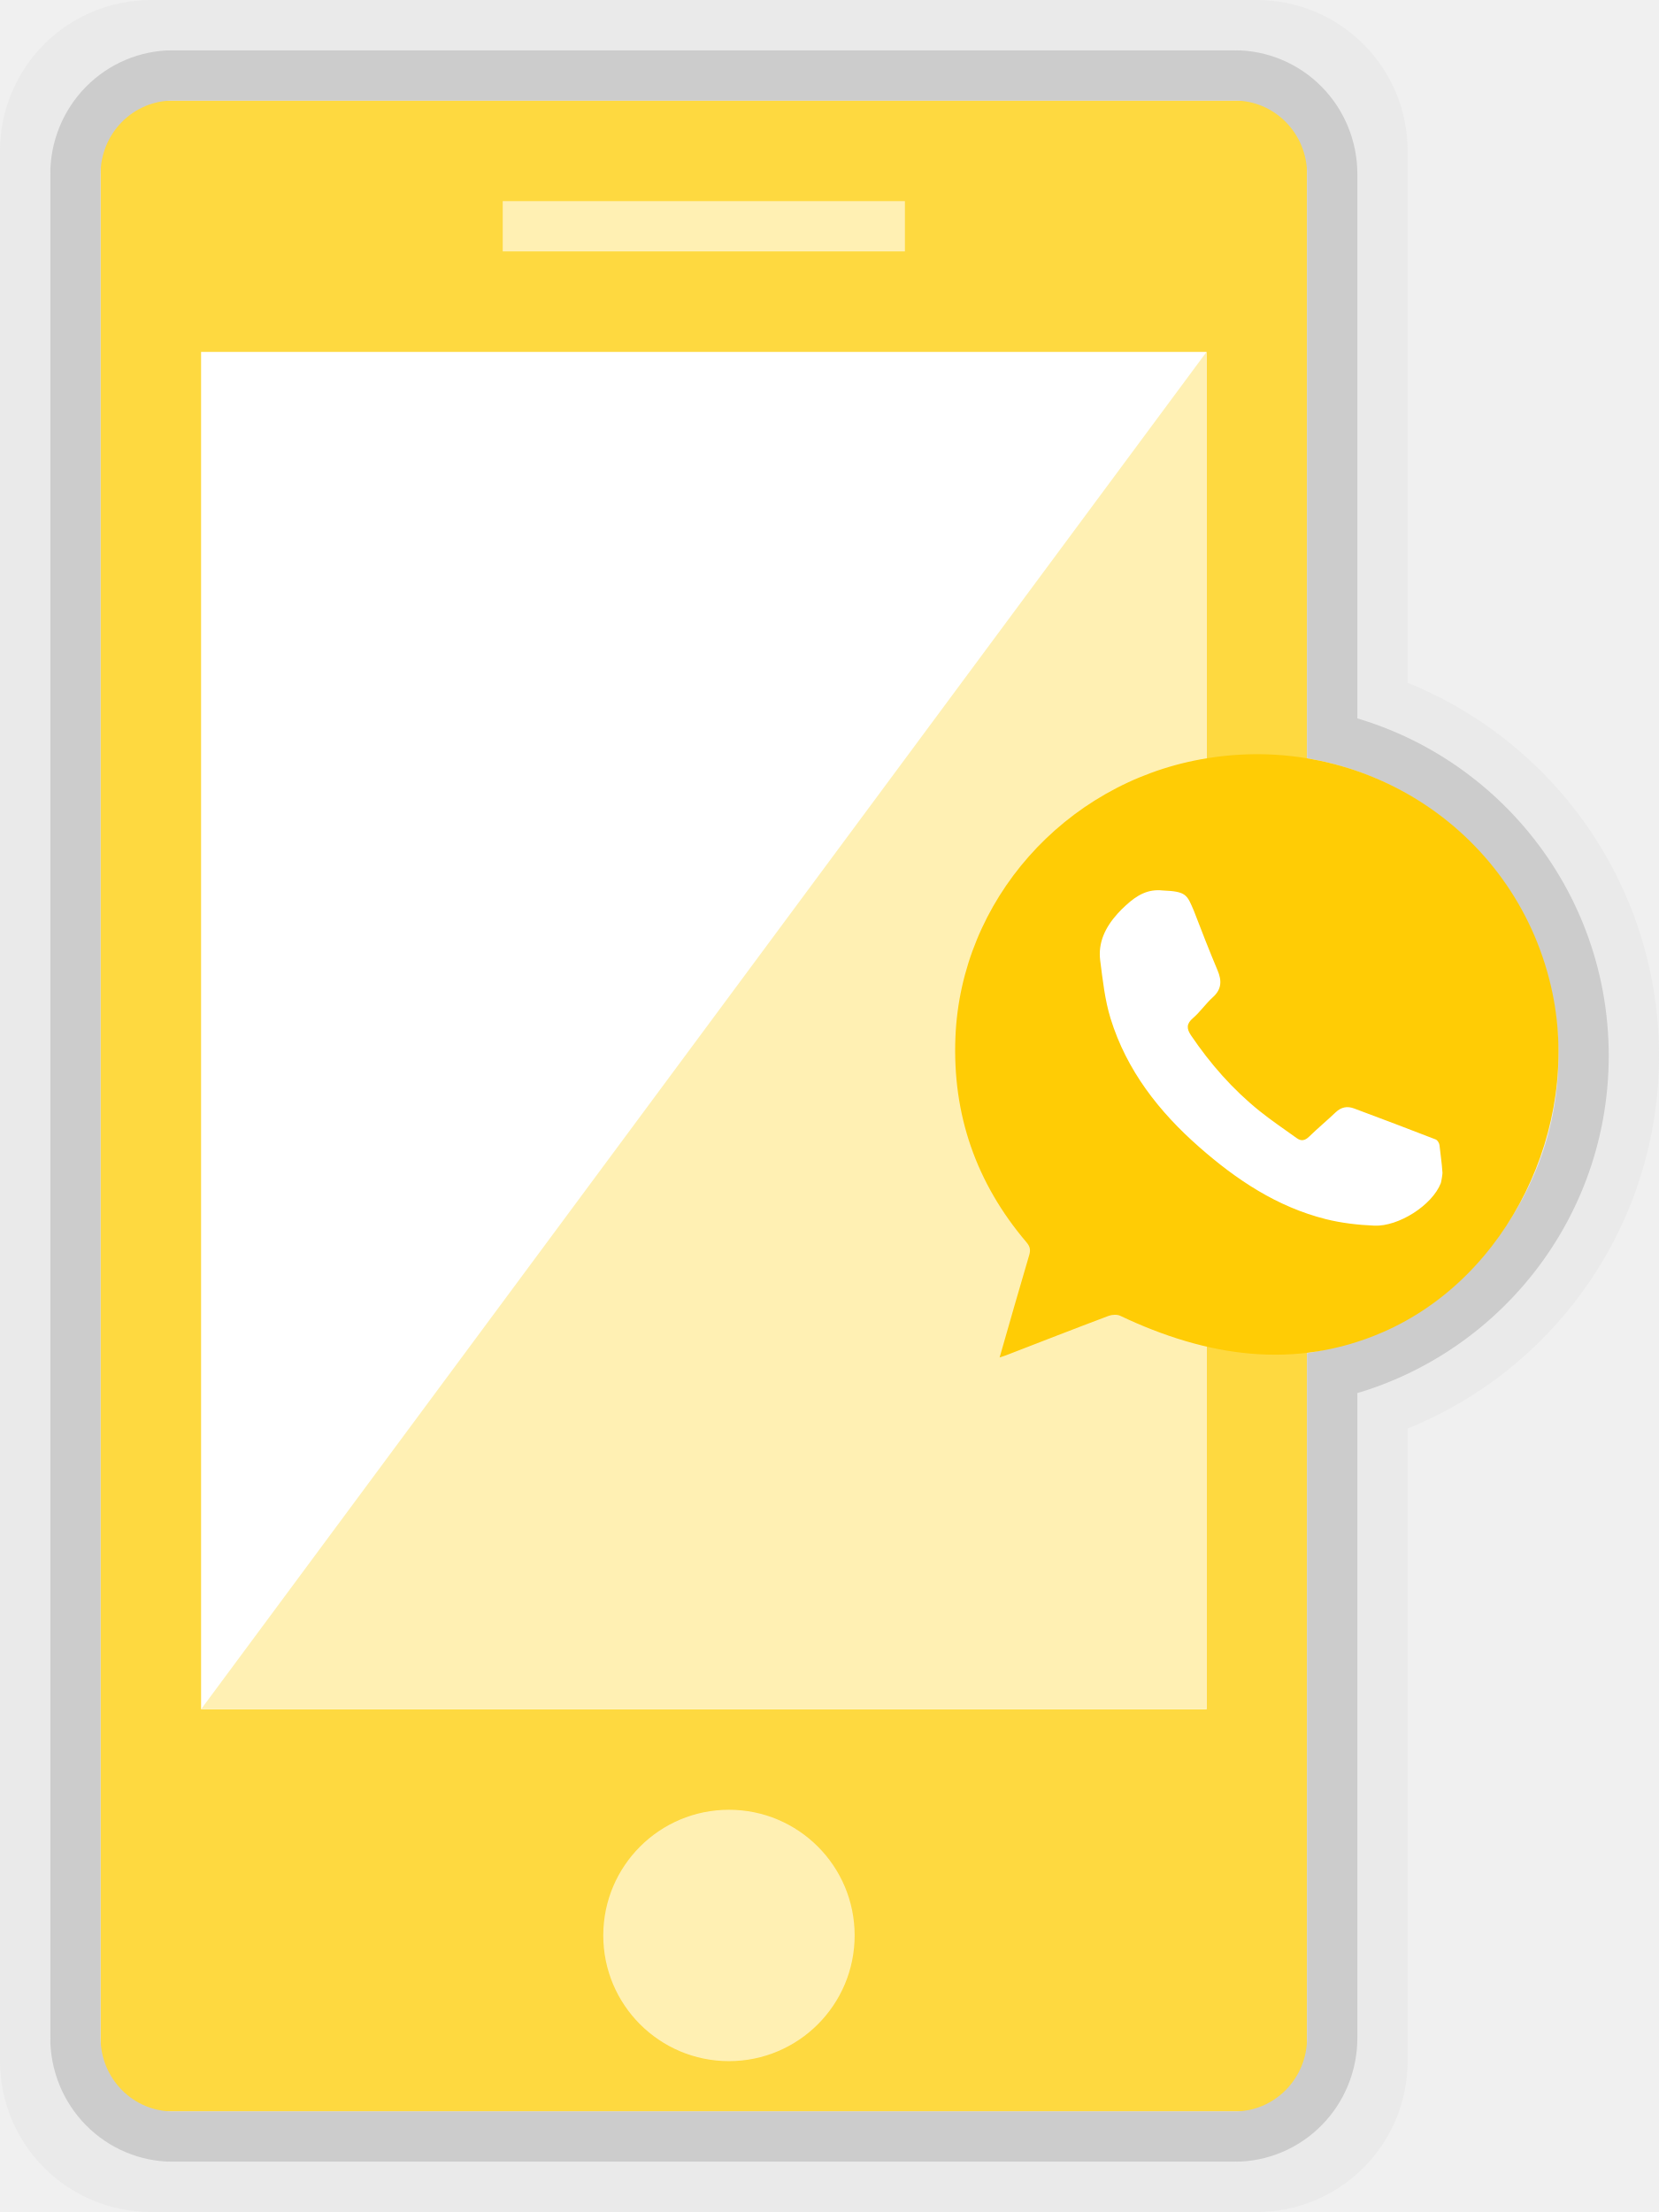
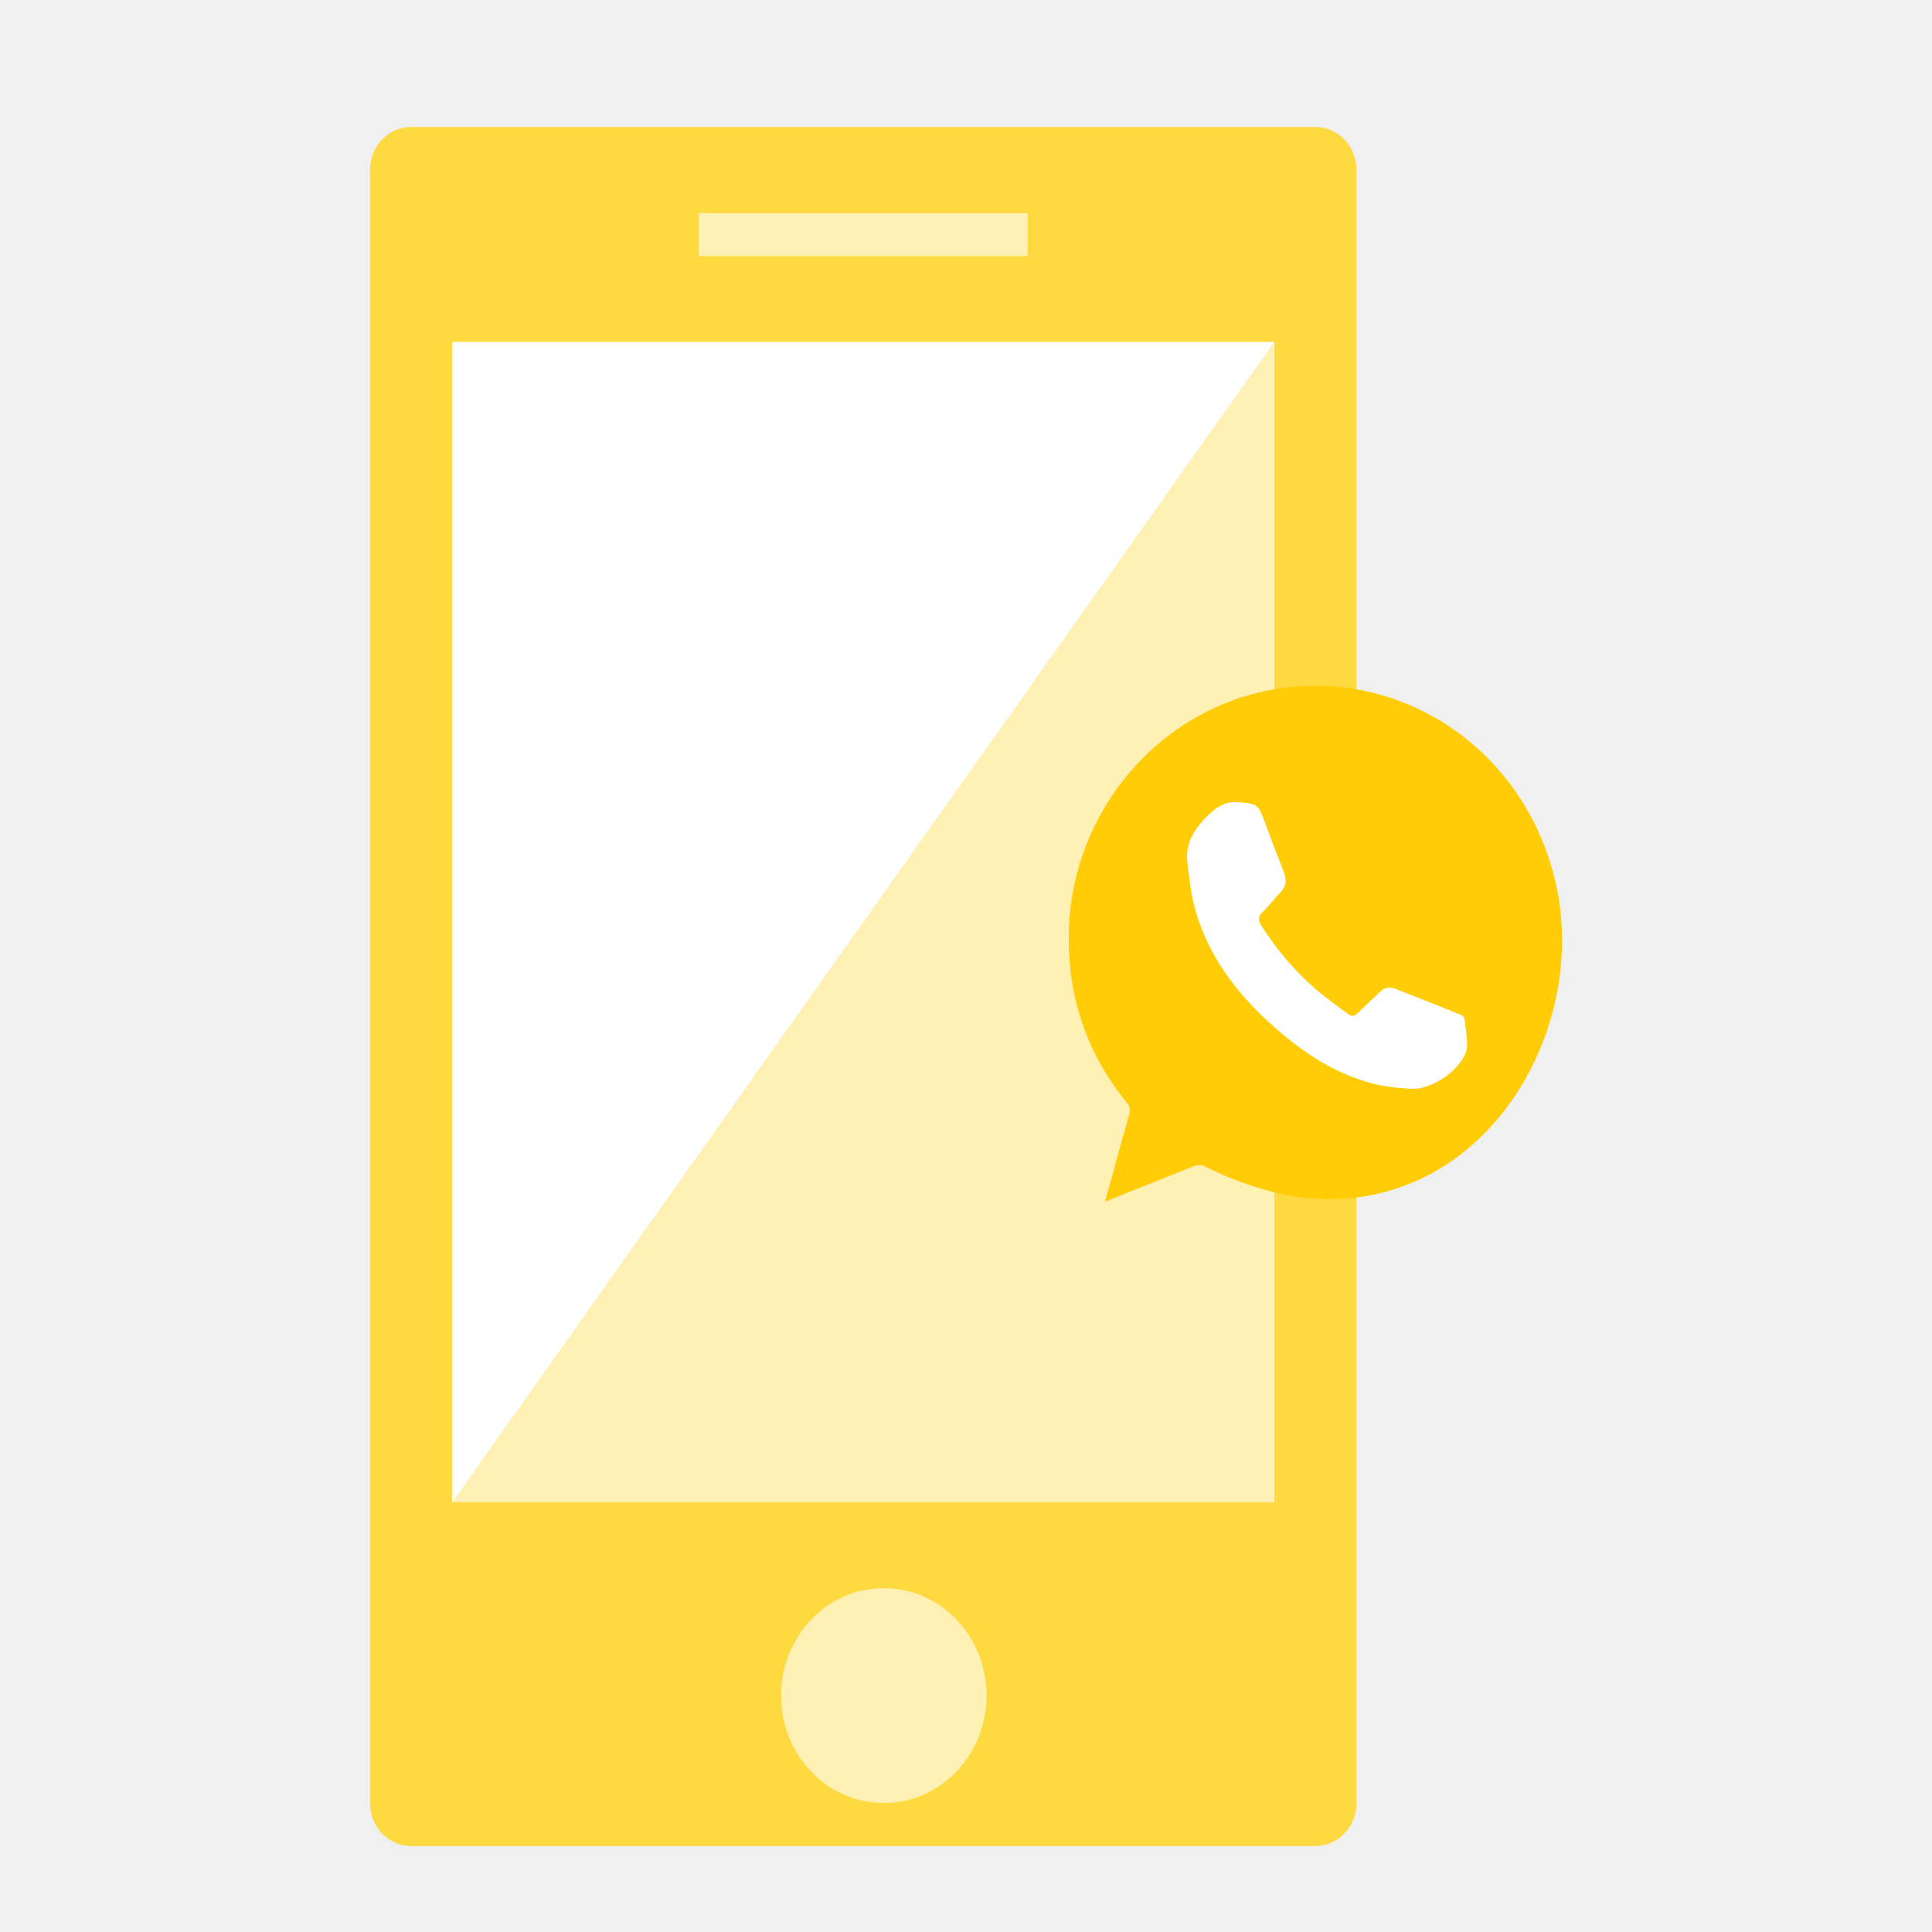
- <svg xmlns="http://www.w3.org/2000/svg" width="33" height="44" viewBox="0 0 33 44" fill="none">
-   <path d="M27 41V26V13V3C27 2.47 26.789 1.961 26.414 1.586C26.039 1.211 25.53 1 25 1H3C2.47 1 1.961 1.211 1.586 1.586C1.211 1.961 1 2.47 1 3V41C1 41.53 1.211 42.039 1.586 42.414C1.961 42.789 2.47 43 3 43H25C25.53 43 26.039 42.789 26.414 42.414C26.789 42.039 27 41.53 27 41Z" stroke="#EAEAEA" stroke-width="2" />
-   <circle cx="25" cy="20.999" r="7" fill="#EAEAEA" stroke="#EAEAEA" stroke-width="2" />
-   <path d="M25 2H3C2.448 2 2 2.448 2 3V41C2 41.552 2.448 42 3 42H25C25.552 42 26 41.552 26 41V3C26 2.448 25.552 2 25 2Z" fill="#FED940" />
-   <path fill-rule="evenodd" clip-rule="evenodd" d="M4 7H24V33.999H4V7Z" fill="white" />
-   <path fill-rule="evenodd" clip-rule="evenodd" d="M24 7V33.999H4L24 7Z" fill="#FFF0B3" />
-   <path fill-rule="evenodd" clip-rule="evenodd" d="M10 5.001H18V4.001H10V5.001Z" fill="#FFF0B3" />
-   <path d="M14.5 40.999C15.881 40.999 17 39.88 17 38.499C17 37.118 15.881 35.999 14.5 35.999C13.119 35.999 12 37.118 12 38.499C12 39.88 13.119 40.999 14.5 40.999Z" fill="#FFF0B3" />
-   <mask id="path-8-outside-1_1_87" maskUnits="userSpaceOnUse" x="1" y="1" width="32" height="42" fill="black">
-     <rect fill="white" x="1" y="1" width="32" height="42" />
-     <path fill-rule="evenodd" clip-rule="evenodd" d="M26 26.917V40.537C26 40.925 25.848 41.297 25.578 41.571C25.308 41.846 24.942 42 24.56 42H3.44C3.058 42 2.692 41.846 2.422 41.571C2.152 41.297 2 40.925 2 40.537V3.463C2 3.075 2.152 2.703 2.422 2.429C2.692 2.154 3.058 2 3.44 2H24.56C24.942 2 25.308 2.154 25.578 2.429C25.848 2.703 26 3.075 26 3.463V13.707V15.083C28.838 15.559 31 18.027 31 21C31 23.973 28.838 26.441 26 26.917Z" />
-   </mask>
-   <path d="M26 26.917L25.834 25.931L25 26.071V26.917H26ZM2.422 2.429L1.709 1.727L1.709 1.727L2.422 2.429ZM25.578 2.429L26.291 1.727L26.291 1.727L25.578 2.429ZM26 15.083H25V15.929L25.834 16.069L26 15.083ZM27 40.537V26.917H25V40.537H27ZM26.291 42.273C26.747 41.81 27 41.185 27 40.537H25C25 40.665 24.95 40.784 24.865 40.87L26.291 42.273ZM24.56 43C25.212 43 25.835 42.736 26.291 42.273L24.865 40.87C24.782 40.955 24.671 41 24.56 41V43ZM3.44 43H24.56V41H3.44V43ZM1.709 42.273C2.165 42.736 2.788 43 3.44 43V41C3.329 41 3.218 40.955 3.135 40.87L1.709 42.273ZM1 40.537C1 41.185 1.253 41.81 1.709 42.273L3.135 40.87C3.05 40.784 3 40.665 3 40.537H1ZM1 3.463V40.537H3V3.463H1ZM1.709 1.727C1.253 2.19 1 2.815 1 3.463H3C3 3.335 3.05 3.216 3.135 3.13L1.709 1.727ZM3.44 1C2.788 1 2.165 1.264 1.709 1.727L3.135 3.13C3.218 3.045 3.329 3 3.44 3V1ZM24.56 1H3.44V3H24.56V1ZM26.291 1.727C25.835 1.264 25.212 1 24.56 1V3C24.671 3 24.782 3.045 24.865 3.13L26.291 1.727ZM27 3.463C27 2.815 26.747 2.19 26.291 1.727L24.865 3.13C24.95 3.216 25 3.335 25 3.463H27ZM27 13.707V3.463H25V13.707H27ZM27 15.083V13.707H25V15.083H27ZM25.834 16.069C28.199 16.466 30 18.524 30 21H32C32 17.531 29.477 14.652 26.166 14.097L25.834 16.069ZM30 21C30 23.477 28.199 25.535 25.834 25.931L26.166 27.904C29.477 27.348 32 24.47 32 21H30Z" fill="#CCCCCC" mask="url(#path-8-outside-1_1_87)" />
-   <rect x="20.999" y="17.002" width="8" height="8" fill="white" />
-   <path d="M19.884 27.002C20.085 26.302 20.275 25.631 20.473 24.964C20.504 24.86 20.487 24.792 20.418 24.711C19.413 23.529 18.942 22.163 19.005 20.628C19.116 17.914 21.164 15.602 23.881 15.105C27.131 14.509 30.222 16.564 30.883 19.762C31.433 22.42 30.018 25.411 27.5 26.502C25.758 27.257 23.999 26.988 22.285 26.174C22.221 26.143 22.12 26.149 22.051 26.175C21.37 26.431 20.692 26.696 20.014 26.958C19.98 26.971 19.945 26.981 19.884 27.002ZM23.131 17.713C22.835 17.68 22.619 17.804 22.397 18.007C22.338 18.06 22.282 18.117 22.229 18.175C21.99 18.441 21.838 18.746 21.885 19.107C21.935 19.495 21.977 19.891 22.092 20.263C22.41 21.289 23.052 22.113 23.856 22.818C24.593 23.466 25.402 24.007 26.375 24.251C26.687 24.329 27.014 24.366 27.337 24.38C27.818 24.401 28.489 23.975 28.66 23.534C28.669 23.51 28.695 23.354 28.693 23.329C28.679 23.12 28.656 22.99 28.634 22.781C28.63 22.739 28.594 22.679 28.557 22.665C28.018 22.456 27.477 22.251 26.935 22.049C26.8 21.998 26.678 22.021 26.569 22.125C26.397 22.289 26.213 22.441 26.043 22.607C25.96 22.688 25.885 22.706 25.792 22.638C25.543 22.458 25.287 22.287 25.049 22.095C24.518 21.667 24.074 21.16 23.693 20.598C23.6 20.461 23.597 20.365 23.732 20.25C23.875 20.126 23.984 19.964 24.125 19.837C24.304 19.675 24.305 19.505 24.218 19.299C24.053 18.907 23.899 18.511 23.747 18.115C23.611 17.801 23.603 17.732 23.131 17.713Z" fill="#FFCC05" />
+ <svg xmlns="http://www.w3.org/2000/svg" width="47" height="47" viewBox="0 0 47 47" fill="none">
+   <path d="M32 3.091H10C9.448 3.091 9 3.559 9 4.136V43.864C9 44.441 9.448 44.909 10 44.909H32C32.552 44.909 33 44.441 33 43.864V4.136C33 3.559 32.552 3.091 32 3.091Z" fill="#FED940" />
+   <path fill-rule="evenodd" clip-rule="evenodd" d="M11 8.318H31V36.545H11V8.318Z" fill="white" />
+   <path fill-rule="evenodd" clip-rule="evenodd" d="M31 8.318V36.545H11L31 8.318Z" fill="#FFF0B3" />
+   <path fill-rule="evenodd" clip-rule="evenodd" d="M17 6.228H25V5.183H17V6.228Z" fill="#FFF0B3" />
+   <path d="M21.5 43.863C22.881 43.863 24 42.693 24 41.249C24 39.806 22.881 38.635 21.5 38.635C20.119 38.635 19 39.806 19 41.249C19 42.693 20.119 43.863 21.5 43.863Z" fill="#FFF0B3" />
+   <path d="M36 18.775H27.999V27.139H36V18.775Z" fill="white" />
+   <path d="M26.884 29.229C27.085 28.497 27.275 27.797 27.473 27.098C27.504 26.989 27.487 26.919 27.418 26.834C26.413 25.599 25.942 24.171 26.005 22.565C26.116 19.728 28.164 17.312 30.881 16.791C34.131 16.168 37.222 18.317 37.883 21.661C38.433 24.439 37.018 27.566 34.499 28.707C32.758 29.496 30.999 29.215 29.285 28.363C29.221 28.332 29.12 28.338 29.051 28.365C28.37 28.633 27.692 28.909 27.014 29.183C26.98 29.196 26.945 29.207 26.884 29.229ZM30.131 19.518C29.835 19.484 29.619 19.614 29.397 19.825C29.338 19.881 29.282 19.94 29.229 20.002C28.99 20.279 28.838 20.598 28.885 20.975C28.935 21.381 28.977 21.795 29.092 22.184C29.41 23.256 30.052 24.118 30.856 24.856C31.593 25.533 32.402 26.099 33.375 26.354C33.687 26.435 34.014 26.473 34.337 26.488C34.818 26.51 35.489 26.065 35.66 25.603C35.669 25.579 35.694 25.416 35.693 25.389C35.679 25.171 35.656 25.035 35.634 24.817C35.63 24.773 35.594 24.71 35.557 24.695C35.018 24.476 34.477 24.263 33.935 24.051C33.8 23.998 33.678 24.022 33.569 24.131C33.397 24.302 33.213 24.461 33.043 24.635C32.96 24.719 32.885 24.738 32.792 24.667C32.543 24.479 32.287 24.3 32.049 24.099C31.518 23.651 31.074 23.122 30.693 22.534C30.6 22.391 30.597 22.291 30.732 22.17C30.875 22.041 30.984 21.872 31.125 21.739C31.304 21.57 31.305 21.392 31.218 21.176C31.053 20.767 30.899 20.353 30.747 19.938C30.611 19.61 30.603 19.538 30.131 19.518Z" fill="#FFCC05" />
</svg>
